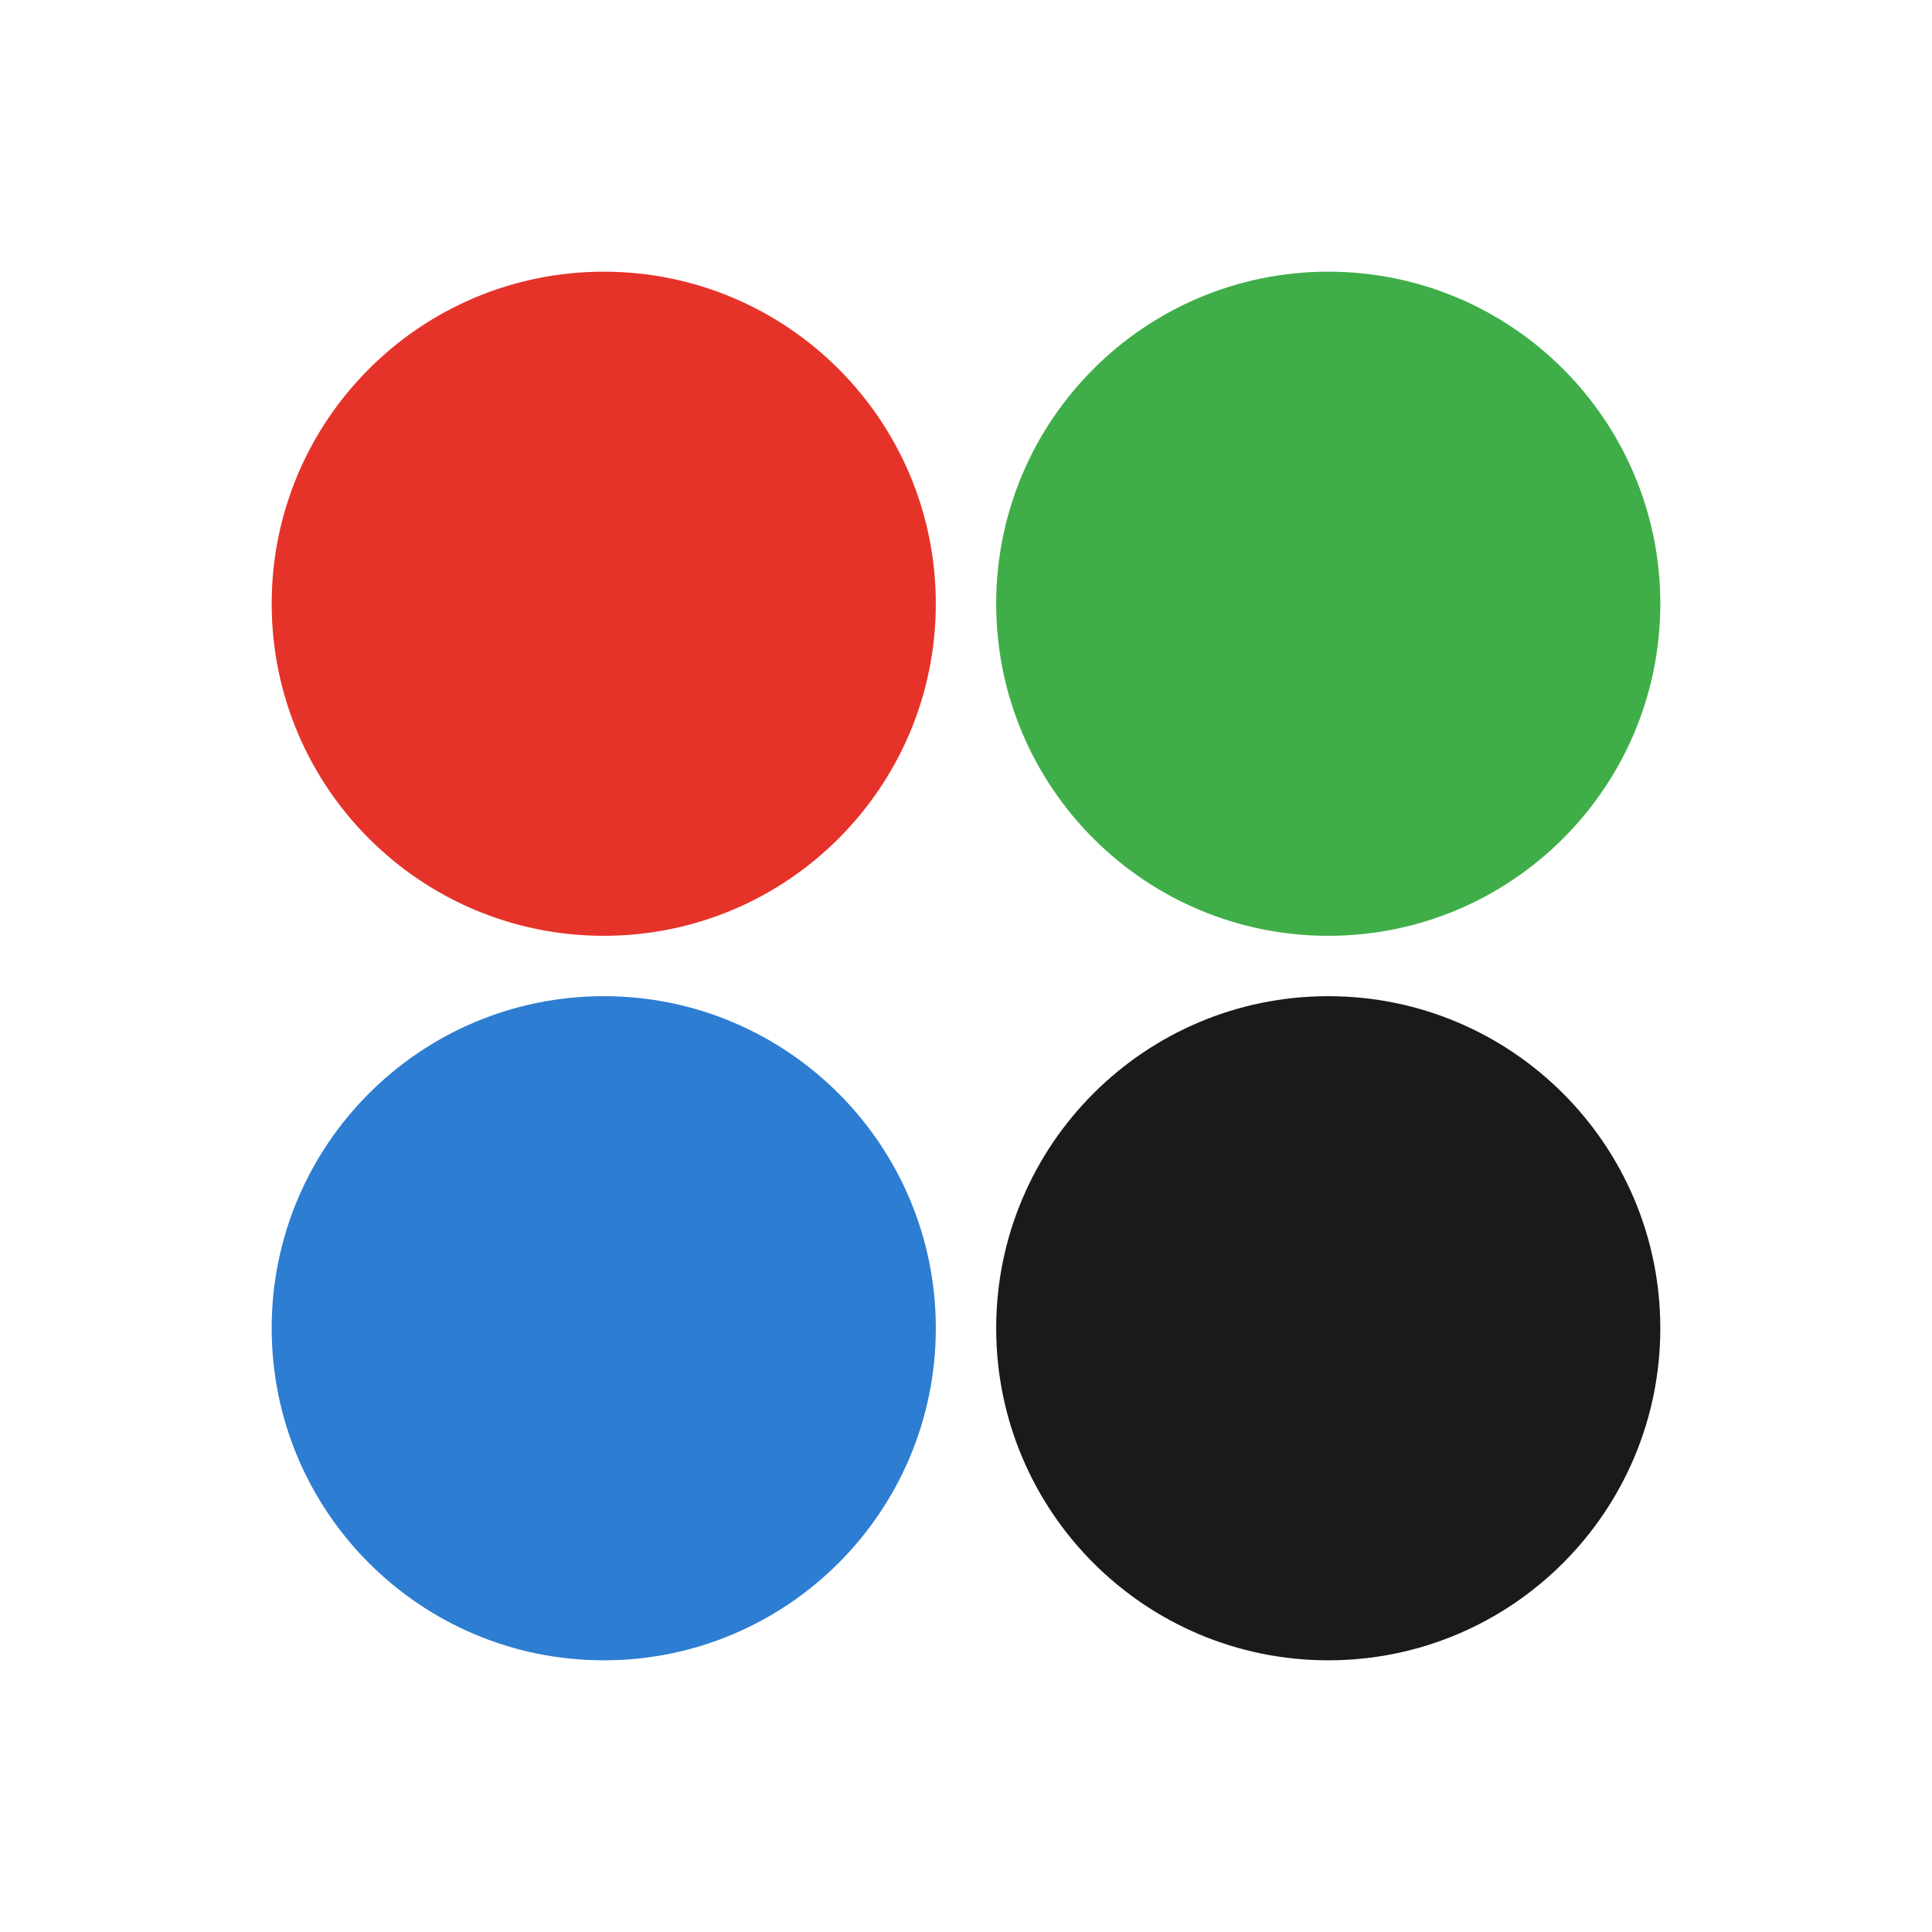
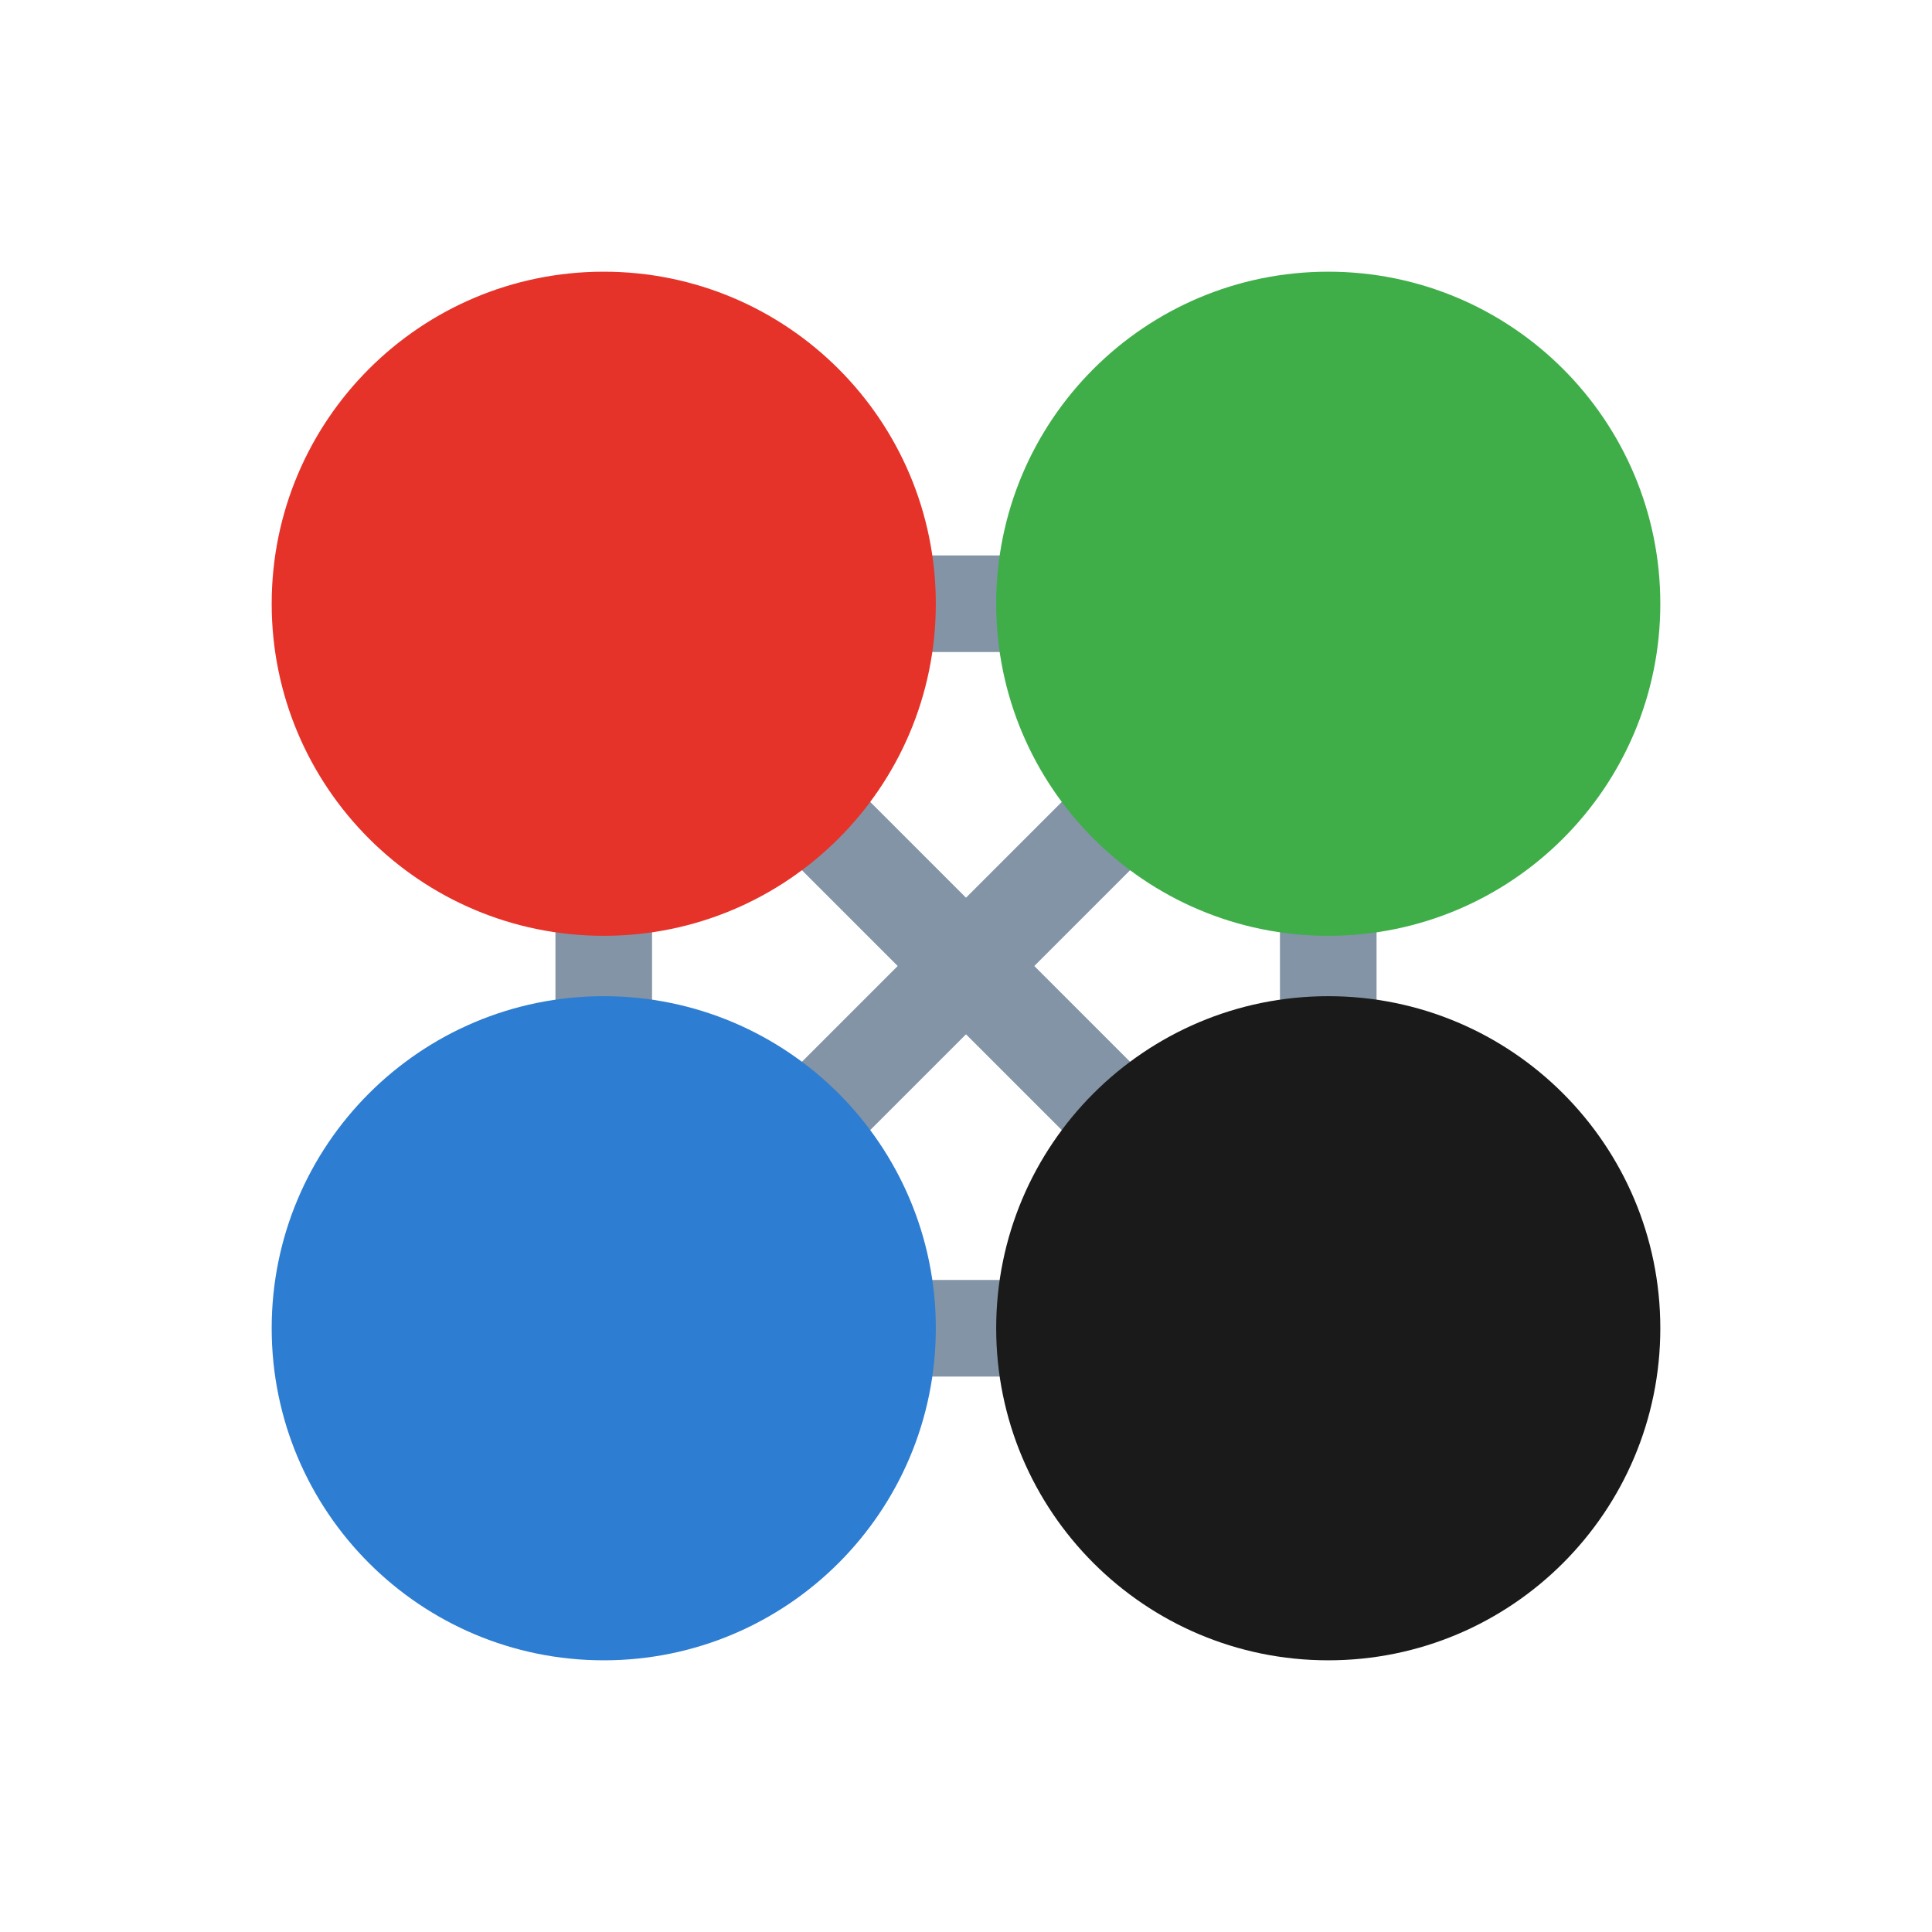
<svg xmlns="http://www.w3.org/2000/svg" viewBox="0 0 32 32" role="img" aria-labelledby="title desc">
+   <path d="M10 10H22V22H10Z M10 10L22 22 M22 10L10 22" fill="none" stroke="#8294a6" stroke-width="1.6" />
  <circle cx="10" cy="10" r="5.5" fill="#E63329" />
  <circle cx="22" cy="10" r="5.5" fill="#3FAE49" />
  <circle cx="10" cy="22" r="5.5" fill="#2D7DD2" />
  <circle cx="22" cy="22" r="5.5" fill="#1A1A1A" />
</svg>
